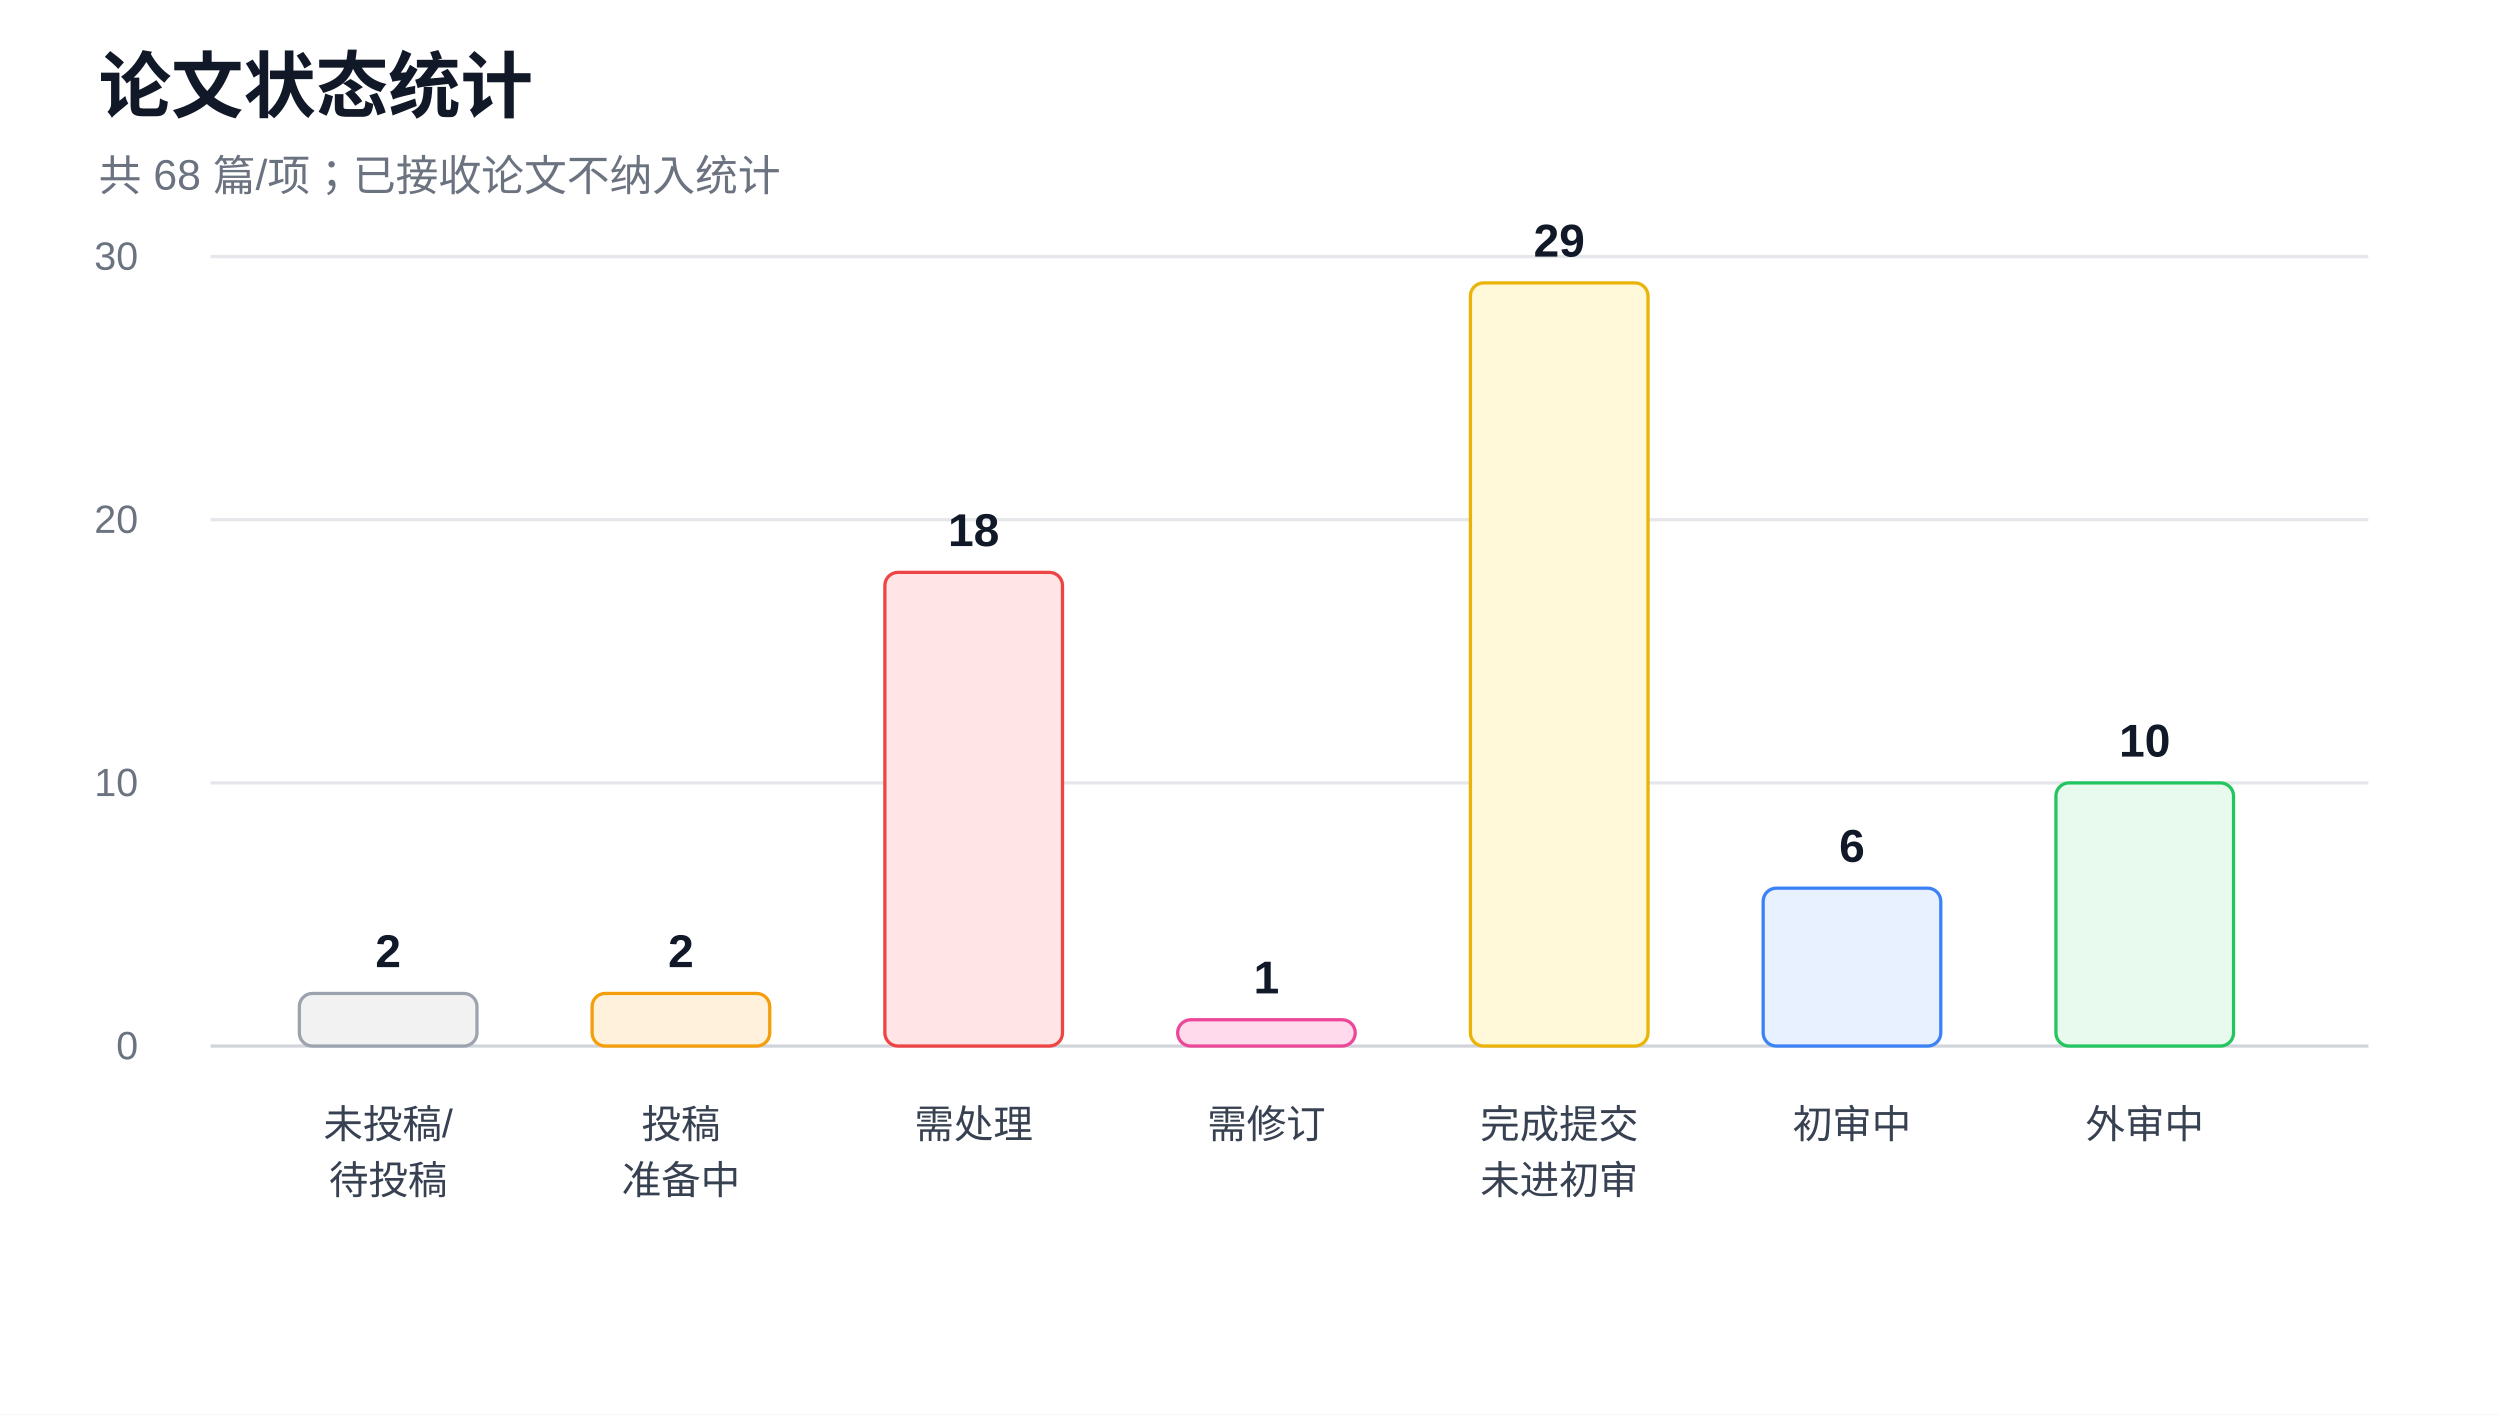
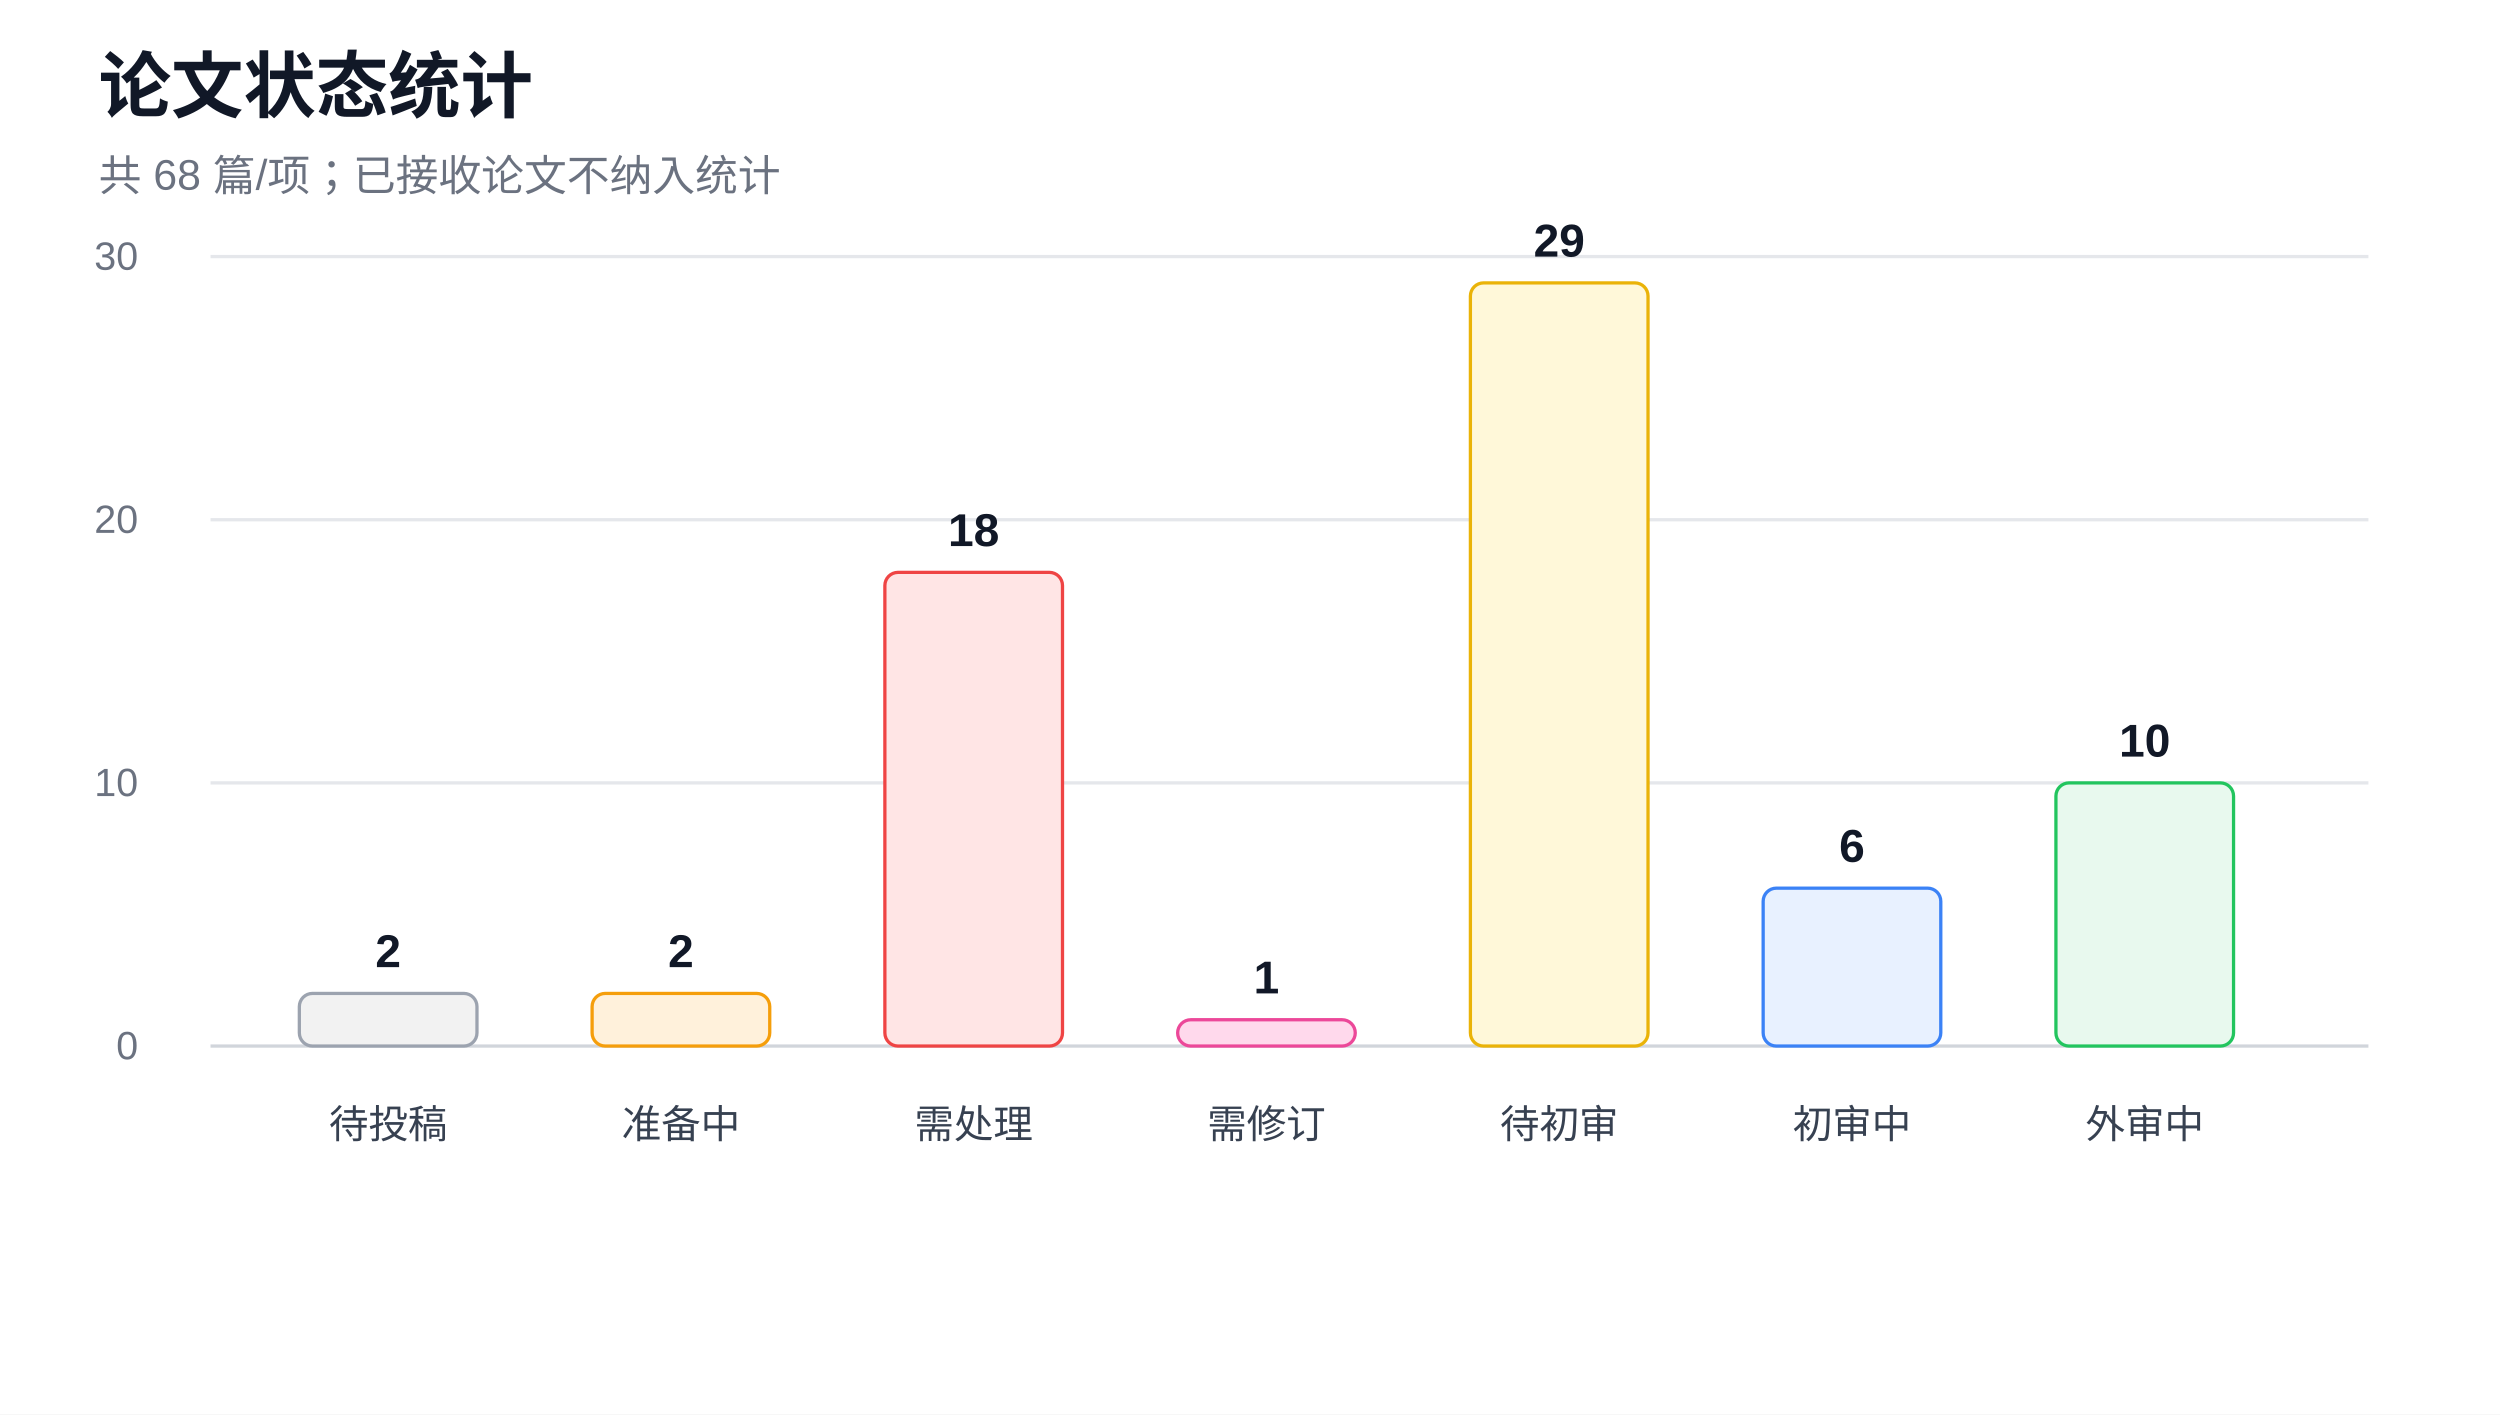
<svg xmlns="http://www.w3.org/2000/svg" width="760" height="430" viewBox="0 0 760 430" role="img" aria-labelledby="title desc">
  <rect width="760" height="430" fill="#ffffff" />
  <text x="30" y="34" fill="#111827" font-family="Arial, Microsoft YaHei, sans-serif" font-size="22" font-weight="700">论文状态统计</text>
  <text x="30" y="58" fill="#6b7280" font-family="Arial, Microsoft YaHei, sans-serif" font-size="13">共 68 篇/项；已接收论文不纳入统计</text>
  <g font-family="Arial, Microsoft YaHei, sans-serif" font-size="12" fill="#6b7280">
    <line x1="64" y1="318" x2="720" y2="318" stroke="#d1d5db" stroke-width="1" />
    <line x1="64" y1="238" x2="720" y2="238" stroke="#e5e7eb" stroke-width="1" />
    <line x1="64" y1="158" x2="720" y2="158" stroke="#e5e7eb" stroke-width="1" />
    <line x1="64" y1="78" x2="720" y2="78" stroke="#e5e7eb" stroke-width="1" />
    <text x="42" y="322" text-anchor="end">0</text>
    <text x="42" y="242" text-anchor="end">10</text>
    <text x="42" y="162" text-anchor="end">20</text>
    <text x="42" y="82" text-anchor="end">30</text>
  </g>
  <g font-family="Arial, Microsoft YaHei, sans-serif" font-size="14" font-weight="700" text-anchor="middle">
    <rect x="91" y="302" width="54" height="16" rx="4" fill="#f2f2f2" stroke="#9ca3af" />
    <text x="118" y="294" fill="#111827">2</text>
    <rect x="180" y="302" width="54" height="16" rx="4" fill="#fff1db" stroke="#f59e0b" />
    <text x="207" y="294" fill="#111827">2</text>
    <rect x="269" y="174" width="54" height="144" rx="4" fill="#ffe5e5" stroke="#ef4444" />
    <text x="296" y="166" fill="#111827">18</text>
    <rect x="358" y="310" width="54" height="8" rx="4" fill="#ffd9ec" stroke="#ec4899" />
    <text x="385" y="302" fill="#111827">1</text>
    <rect x="447" y="86" width="54" height="232" rx="4" fill="#fff8d9" stroke="#eab308" />
    <text x="474" y="78" fill="#111827">29</text>
    <rect x="536" y="270" width="54" height="48" rx="4" fill="#e8f1ff" stroke="#3b82f6" />
    <text x="563" y="262" fill="#111827">6</text>
    <rect x="625" y="238" width="54" height="80" rx="4" fill="#e8f9ee" stroke="#22c55e" />
    <text x="652" y="230" fill="#111827">10</text>
  </g>
  <g font-family="Arial, Microsoft YaHei, sans-serif" font-size="12" fill="#374151" text-anchor="middle">
-     <text x="118" y="346">未投稿/</text>
-     <text x="118" y="363">待投稿</text>
-     <text x="207" y="346">投稿</text>
-     <text x="207" y="363">准备中</text>
+     <text x="118" y="346">待投稿</text>
+     <text x="207" y="346">准备中</text>
    <text x="296" y="346">需处理</text>
    <text x="385" y="346">需修订</text>
-     <text x="474" y="346">完成提交</text>
-     <text x="474" y="363">未进初审</text>
+     <text x="474" y="346">待初审</text>
    <text x="563" y="346">初审中</text>
    <text x="652" y="346">外审中</text>
  </g>
</svg>
